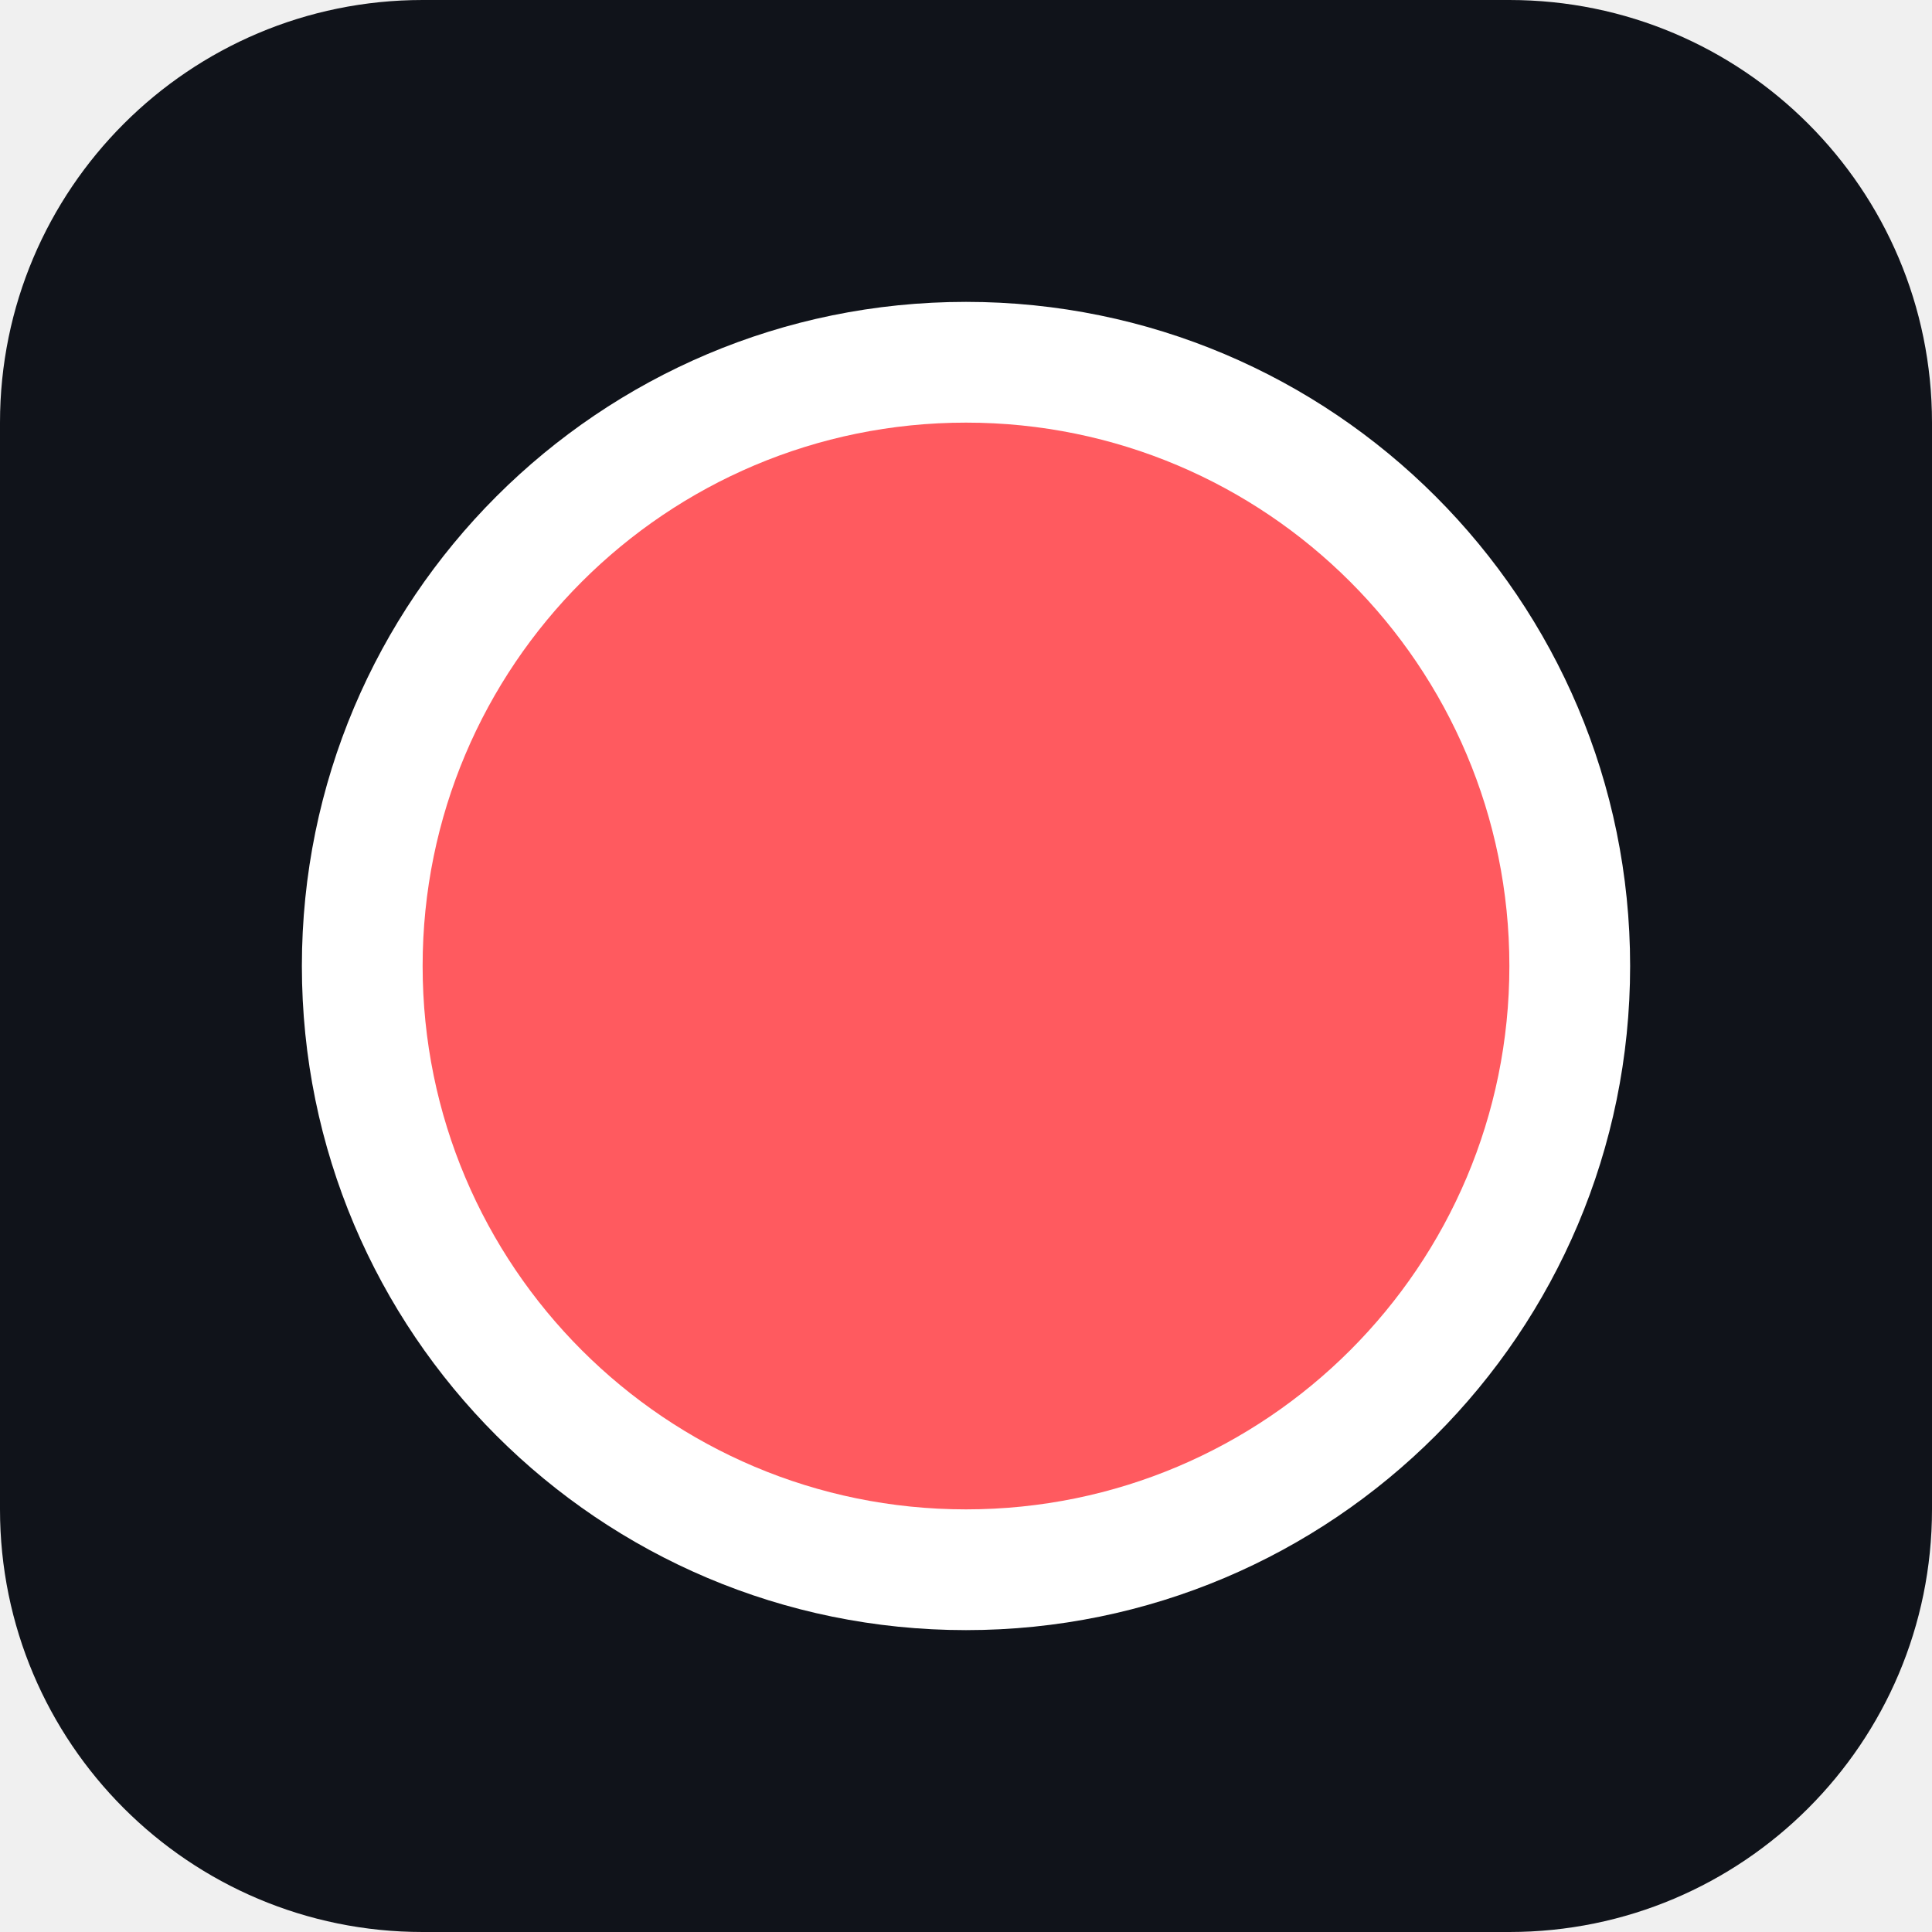
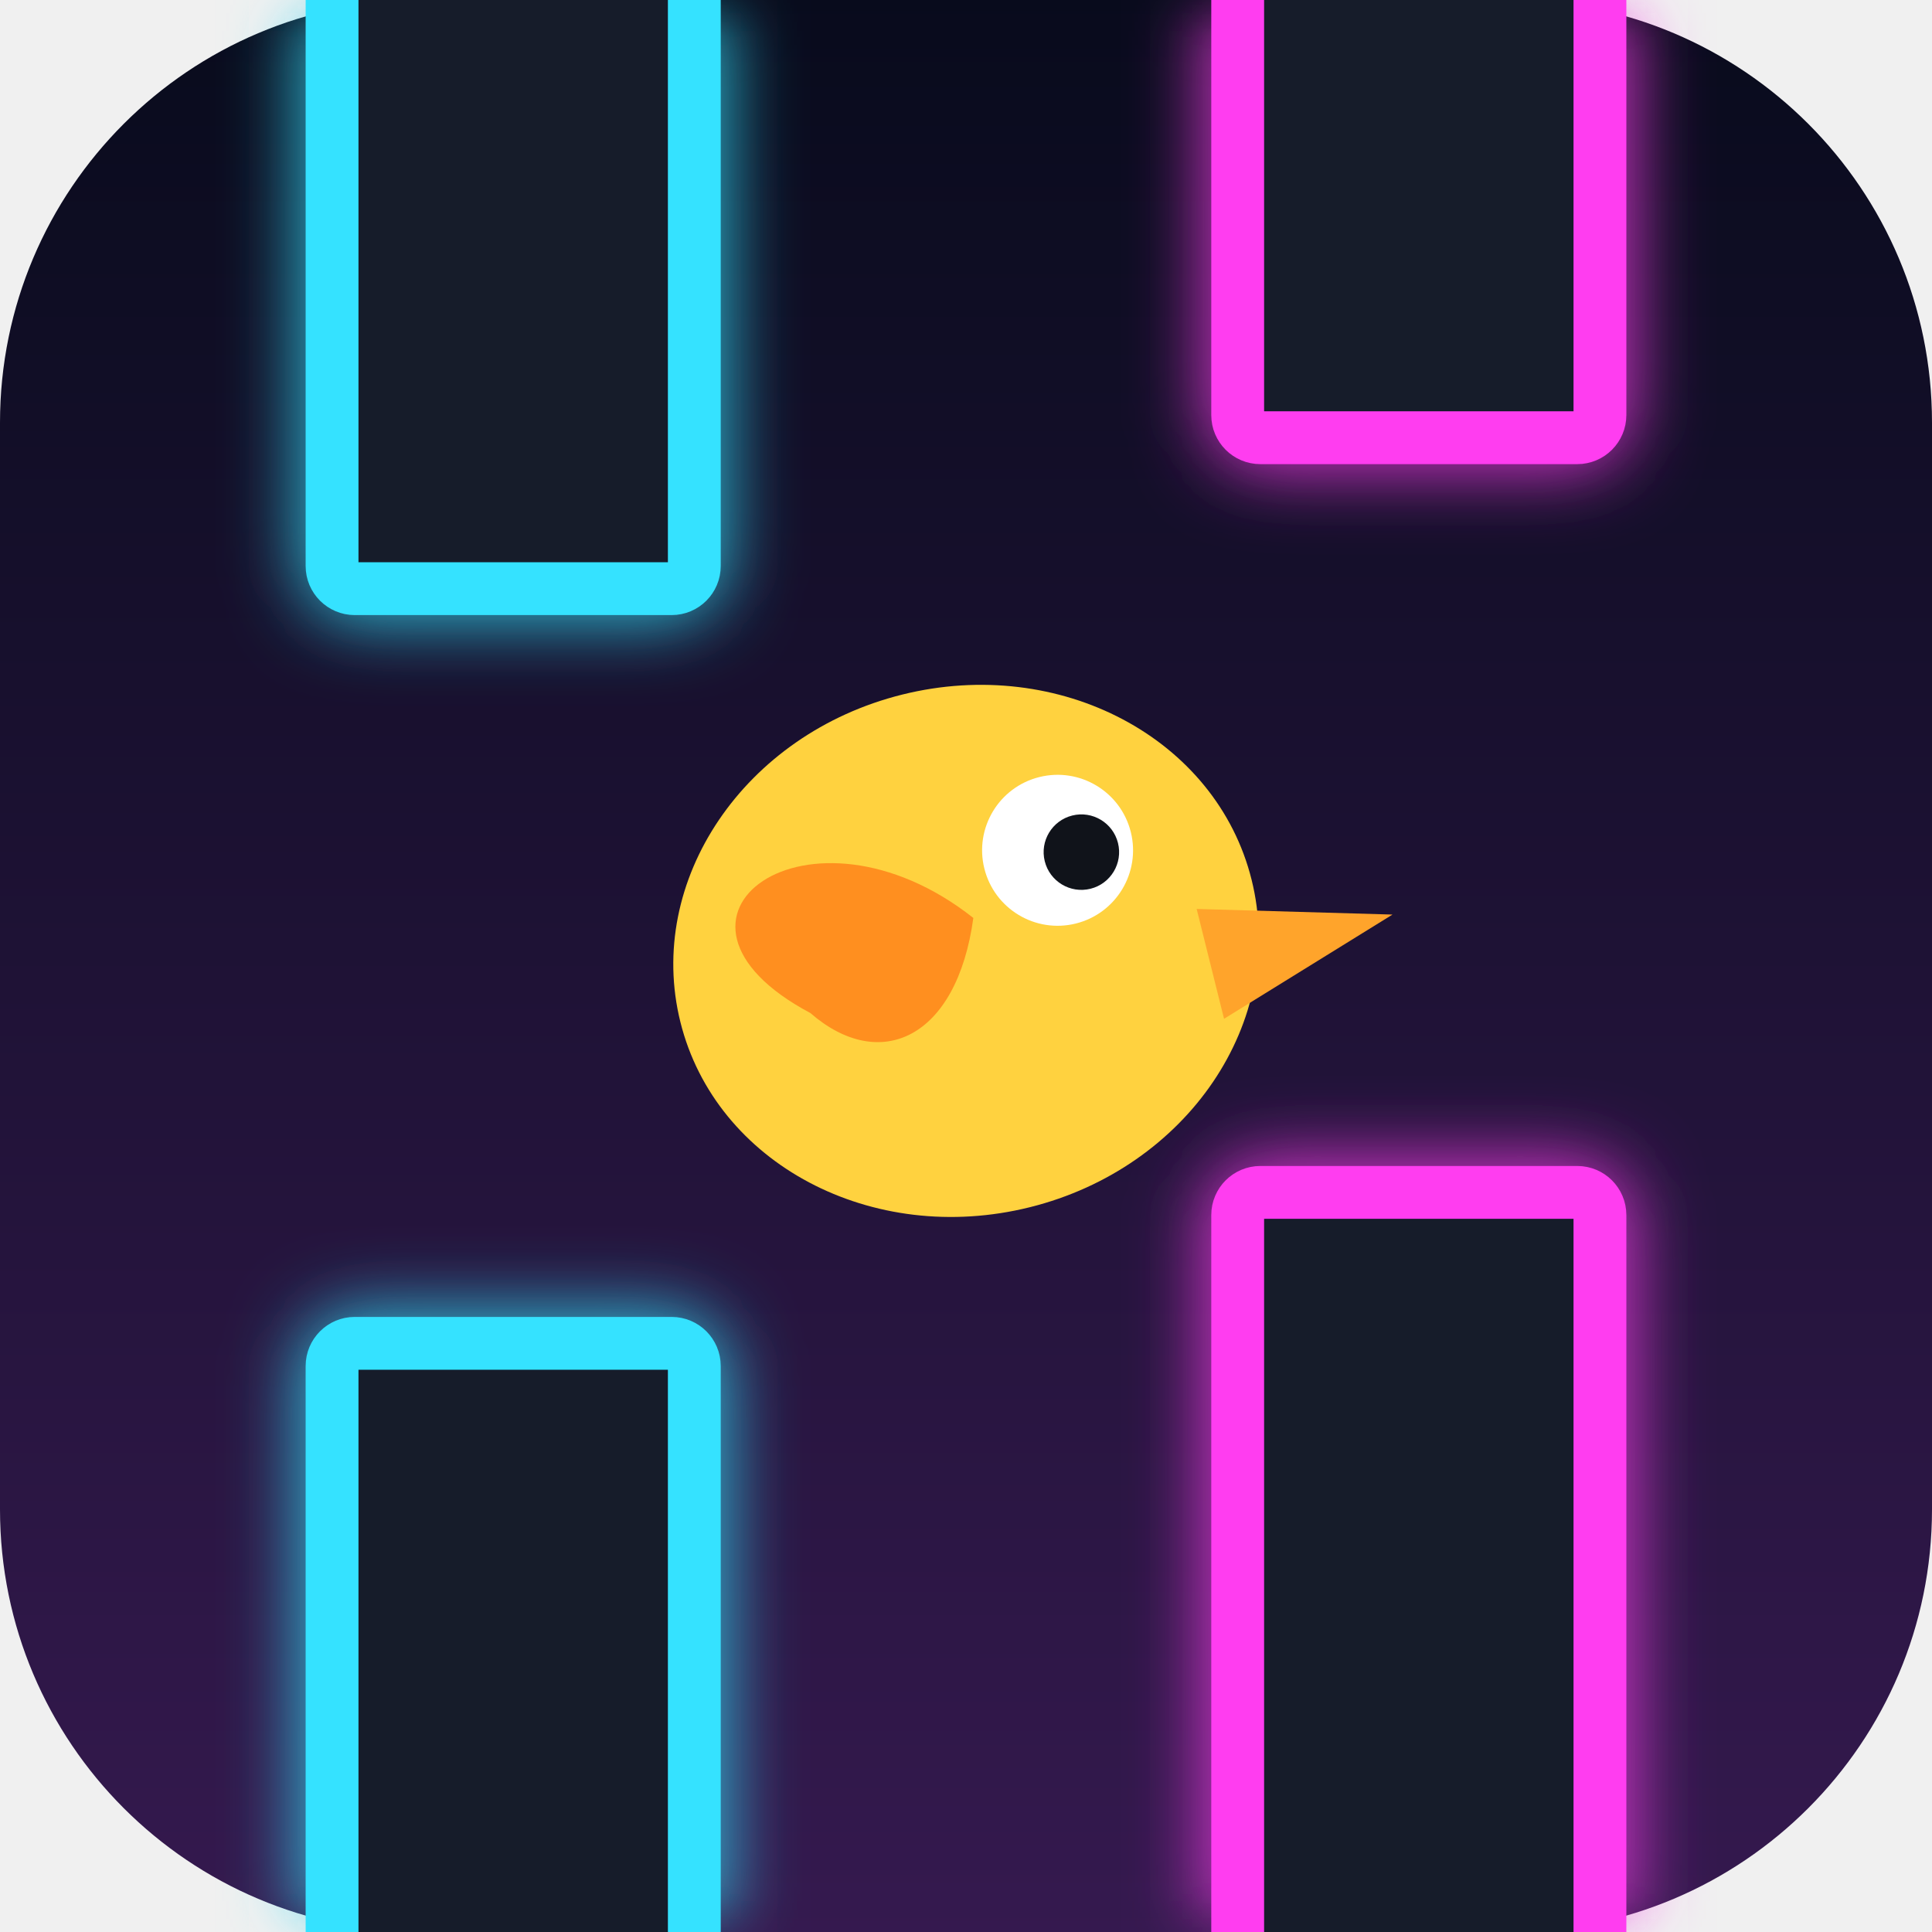
- <svg xmlns="http://www.w3.org/2000/svg" viewBox="0 0 64 64">
-   <rect width="64" height="64" rx="14" fill="#10131a" />
-   <circle cx="32" cy="32" r="22" fill="#fff" />
-   <circle cx="32" cy="32" r="18" fill="#ff5a5f" />
+ <svg xmlns="http://www.w3.org/2000/svg" viewBox="0 0 512 512">
+   <defs>
+     <linearGradient id="sky" x1="0" y1="0" x2="0" y2="1">
+       <stop offset="0" stop-color="#080b1c" />
+       <stop offset="1" stop-color="#35194f" />
+     </linearGradient>
+     <filter id="glow" x="-50%" y="-50%" width="200%" height="200%">
+       <feGaussianBlur stdDeviation="10" result="b" />
+       <feMerge>
+         <feMergeNode in="b" />
+         <feMergeNode in="SourceGraphic" />
+       </feMerge>
+     </filter>
+   </defs>
+   <rect width="512" height="512" rx="112" fill="url(#sky)" />
+   <g filter="url(#glow)" stroke-width="14" fill="#141a2b">
+     <rect x="88" y="-20" width="96" height="176" rx="6" stroke="#36e2ff" />
+     <rect x="88" y="356" width="96" height="176" rx="6" stroke="#36e2ff" />
+     <rect x="328" y="-20" width="96" height="136" rx="6" stroke="#ff3df0" />
+     <rect x="328" y="316" width="96" height="216" rx="6" stroke="#ff3df0" />
+   </g>
+   <g transform="translate(256 252) rotate(-14)">
+     <ellipse cx="0" cy="0" rx="78" ry="70" fill="#ffd23f" />
+     <path d="M-44 6 C -84 -30, -30 -52, 4 -8 C -8 22, -30 26, -44 6 Z" fill="#ff8f1f" />
+     <circle cx="30" cy="-20" r="20" fill="#fff" />
+     <circle cx="36" cy="-18" r="10" fill="#10131a" />
+     <path d="M62 4 L112 18 L62 34 Z" fill="#ffa42b" />
+   </g>
</svg>
